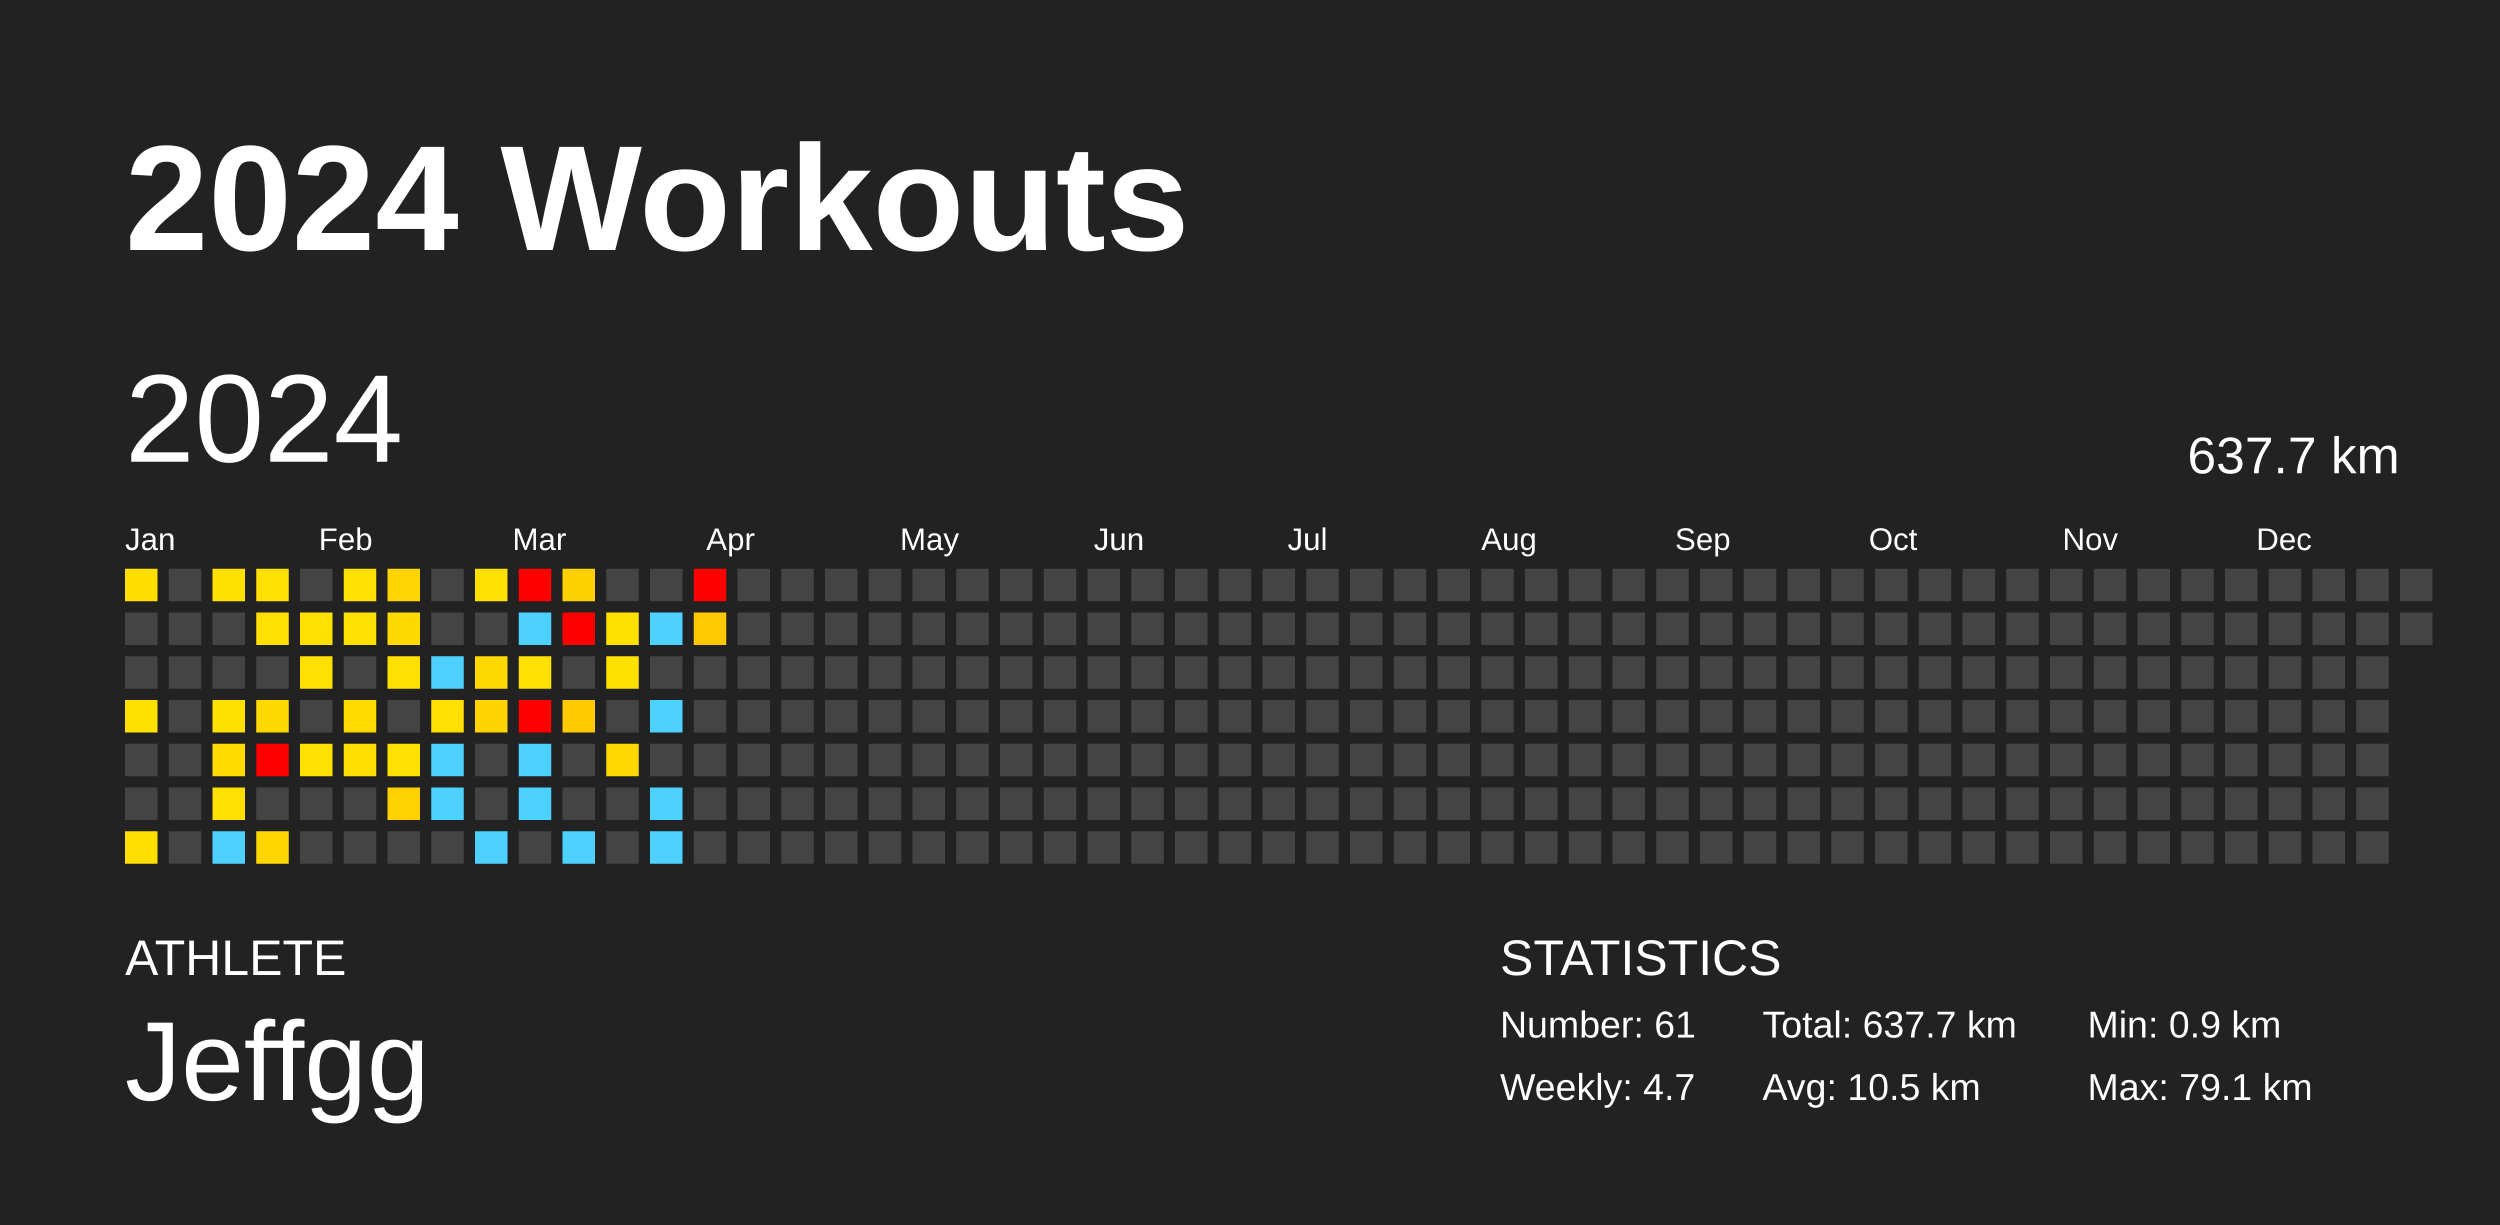
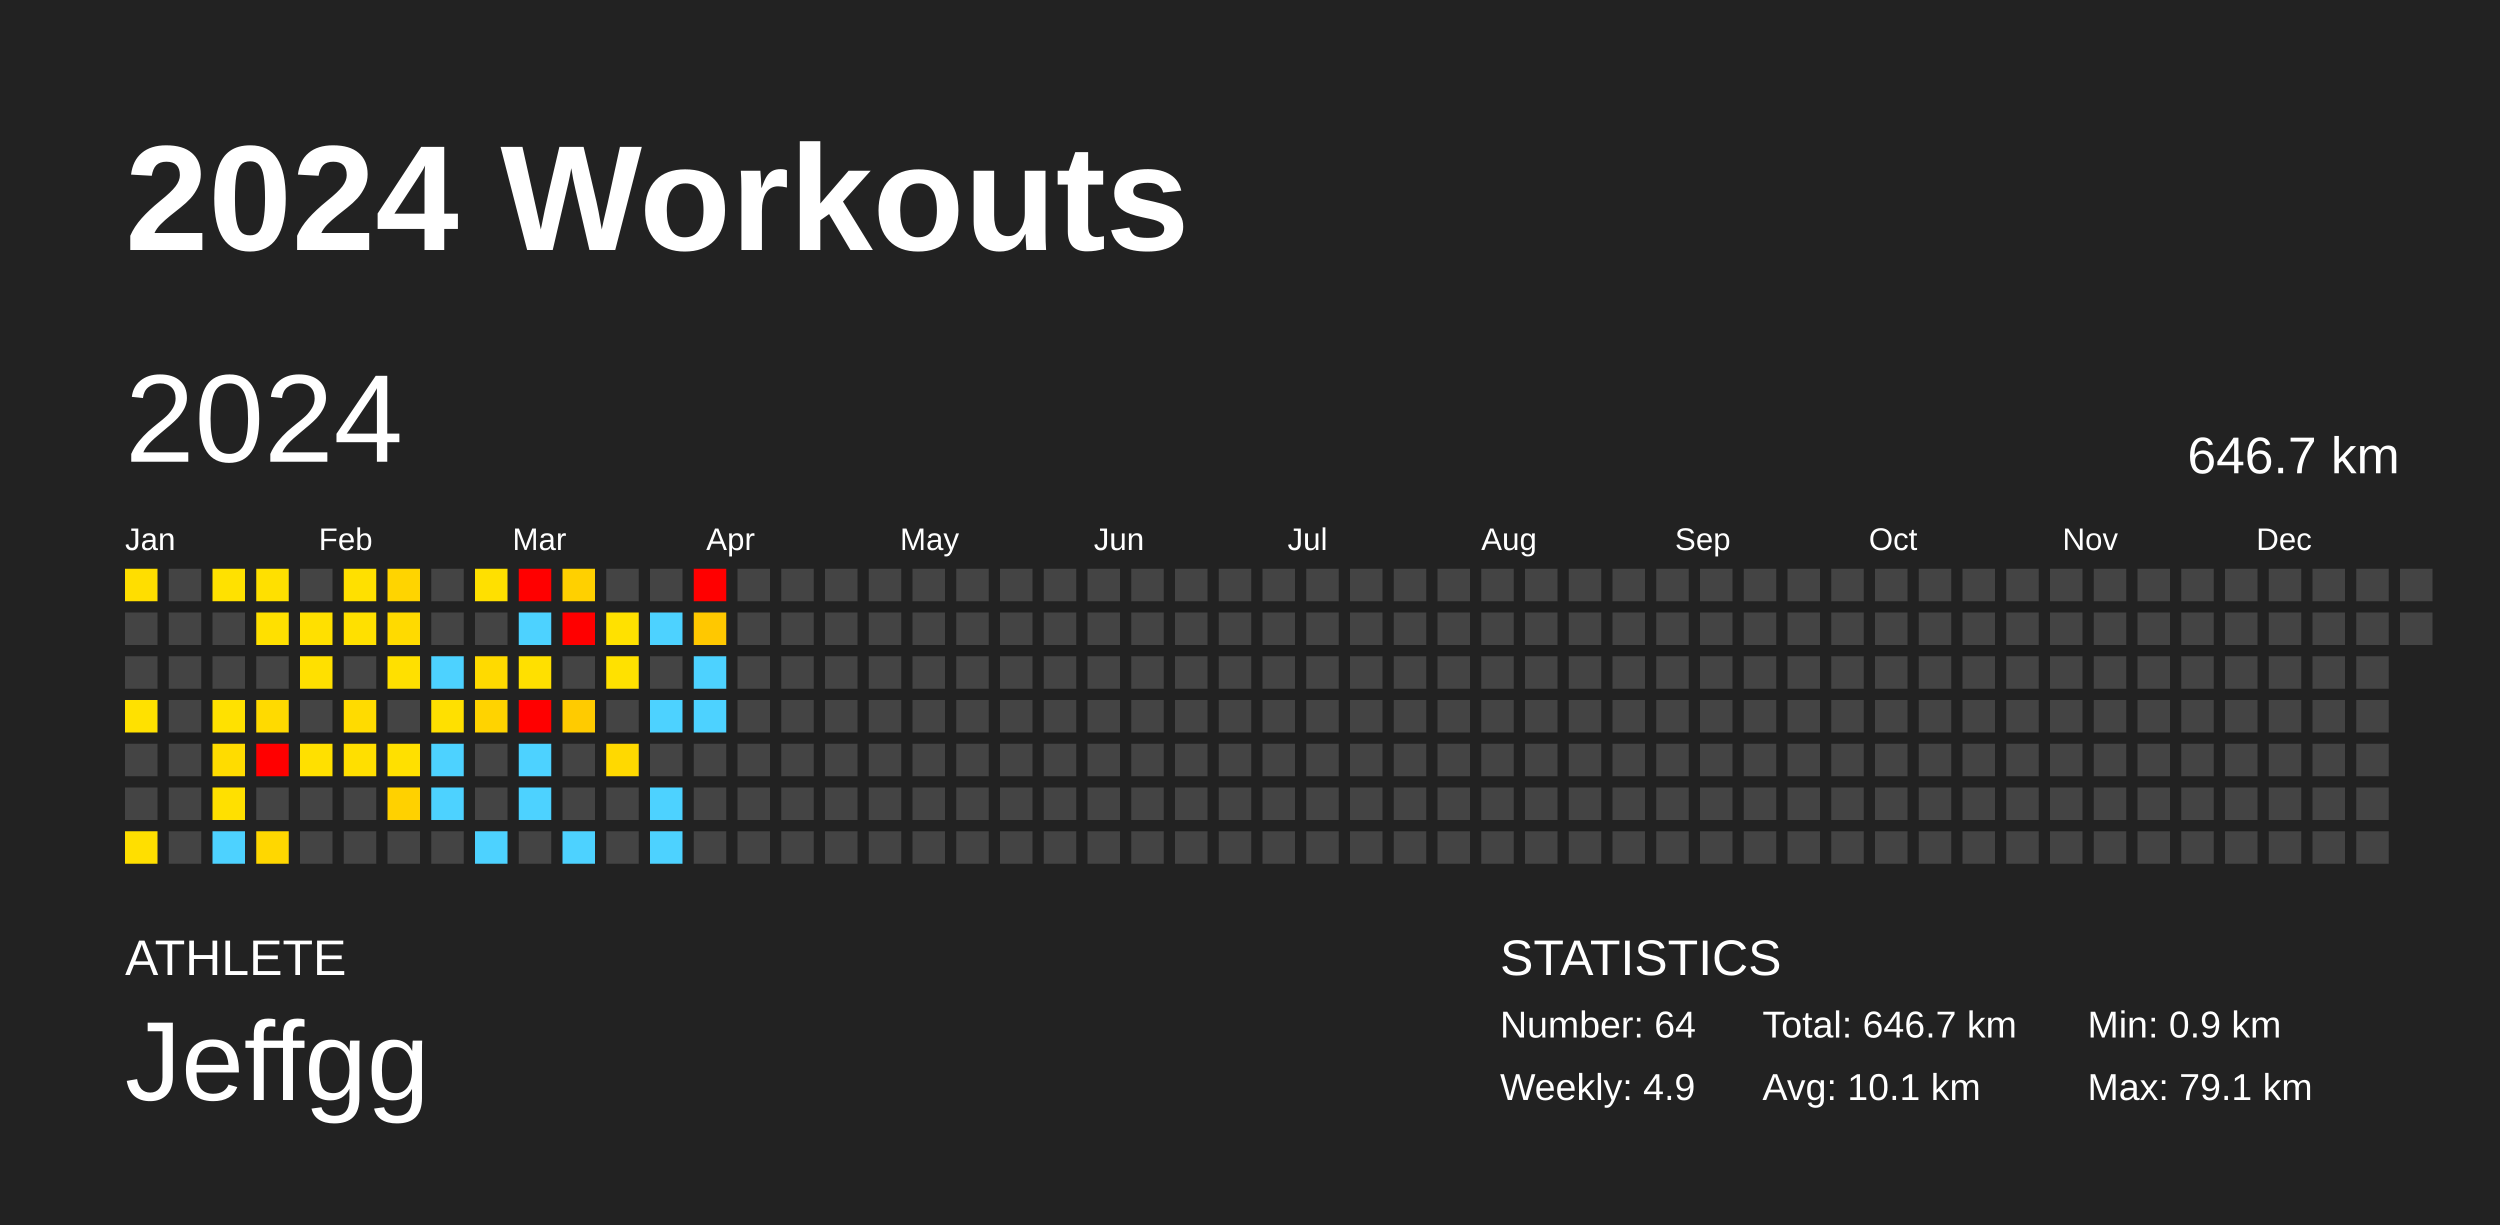
<svg xmlns="http://www.w3.org/2000/svg" baseProfile="full" height="98mm" version="1.1" viewBox="0,0,200,98" width="200mm">
  <defs />
  <rect fill="#222222" height="98" width="200" x="0" y="0" />
  <text fill="#FFFFFF" style="font-size:12px; font-family:Arial; font-weight:bold;" x="10" y="20">2024 Workouts</text>
  <text fill="#FFFFFF" style="font-size:4px; font-family:Arial" x="10" y="78">ATHLETE</text>
  <text fill="#FFFFFF" style="font-size:9px; font-family:Arial" x="10" y="88">Jeffgg</text>
  <text fill="#FFFFFF" style="font-size:4px; font-family:Arial" x="120" y="78">STATISTICS</text>
-   <text fill="#FFFFFF" style="font-size:3px; font-family:Arial" x="120" y="83">Number: 61</text>
-   <text fill="#FFFFFF" style="font-size:3px; font-family:Arial" x="120" y="88">Weekly: 4.7</text>
-   <text fill="#FFFFFF" style="font-size:3px; font-family:Arial" x="141" y="83">Total: 637.7 km</text>
-   <text fill="#FFFFFF" style="font-size:3px; font-family:Arial" x="141" y="88">Avg: 10.5 km</text>
+   <text fill="#FFFFFF" style="font-size:3px; font-family:Arial" x="120" y="83">Number: 64</text>
+   <text fill="#FFFFFF" style="font-size:3px; font-family:Arial" x="120" y="88">Weekly: 4.9</text>
+   <text fill="#FFFFFF" style="font-size:3px; font-family:Arial" x="141" y="83">Total: 646.7 km</text>
+   <text fill="#FFFFFF" style="font-size:3px; font-family:Arial" x="141" y="88">Avg: 10.1 km</text>
  <text fill="#FFFFFF" style="font-size:3px; font-family:Arial" x="167" y="83">Min: 0.9 km</text>
  <text fill="#FFFFFF" style="font-size:3px; font-family:Arial" x="167" y="88">Max: 79.1 km</text>
  <text dominant-baseline="hanging" fill="#FFFFFF" style="font-size:10.0px; font-family:Arial;" x="10" y="30">2024</text>
-   <text dominant-baseline="hanging" fill="#FFFFFF" style="font-size:4.125px; font-family:Arial;" x="175" y="35">637.7 km</text>
+   <text dominant-baseline="hanging" fill="#FFFFFF" style="font-size:4.125px; font-family:Arial;" x="175" y="35">646.7 km</text>
  <text fill="#FFFFFF" style="font-size:2.5px; font-family:Arial" x="10.0" y="44">Jan</text>
  <text fill="#FFFFFF" style="font-size:2.5px; font-family:Arial" x="25.5" y="44">Feb</text>
  <text fill="#FFFFFF" style="font-size:2.5px; font-family:Arial" x="41.0" y="44">Mar</text>
  <text fill="#FFFFFF" style="font-size:2.5px; font-family:Arial" x="56.5" y="44">Apr</text>
  <text fill="#FFFFFF" style="font-size:2.5px; font-family:Arial" x="72.0" y="44">May</text>
  <text fill="#FFFFFF" style="font-size:2.5px; font-family:Arial" x="87.5" y="44">Jun</text>
  <text fill="#FFFFFF" style="font-size:2.5px; font-family:Arial" x="103.0" y="44">Jul</text>
  <text fill="#FFFFFF" style="font-size:2.5px; font-family:Arial" x="118.5" y="44">Aug</text>
  <text fill="#FFFFFF" style="font-size:2.5px; font-family:Arial" x="134.0" y="44">Sep</text>
  <text fill="#FFFFFF" style="font-size:2.5px; font-family:Arial" x="149.5" y="44">Oct</text>
  <text fill="#FFFFFF" style="font-size:2.5px; font-family:Arial" x="165.0" y="44">Nov</text>
  <text fill="#FFFFFF" style="font-size:2.5px; font-family:Arial" x="180.5" y="44">Dec</text>
  <rect fill="#ffde00" height="2.6" width="2.6" x="10.0" y="45.5" />
  <rect fill="#444444" height="2.6" width="2.6" x="10.0" y="49.0" />
  <rect fill="#444444" height="2.6" width="2.6" x="10.0" y="52.5" />
  <rect fill="#ffe100" height="2.6" width="2.6" x="10.0" y="56.0" />
  <rect fill="#444444" height="2.6" width="2.6" x="10.0" y="59.5" />
  <rect fill="#444444" height="2.6" width="2.6" x="10.0" y="63.0" />
  <rect fill="#ffdf00" height="2.6" width="2.6" x="10.0" y="66.5" />
  <rect fill="#444444" height="2.6" width="2.6" x="13.5" y="45.5" />
  <rect fill="#444444" height="2.6" width="2.6" x="13.5" y="49.0" />
  <rect fill="#444444" height="2.6" width="2.6" x="13.5" y="52.5" />
  <rect fill="#444444" height="2.6" width="2.6" x="13.5" y="56.0" />
  <rect fill="#444444" height="2.6" width="2.6" x="13.5" y="59.5" />
  <rect fill="#444444" height="2.6" width="2.6" x="13.5" y="63.0" />
  <rect fill="#444444" height="2.6" width="2.6" x="13.5" y="66.5" />
  <rect fill="#ffe100" height="2.6" width="2.6" x="17.0" y="45.5" />
  <rect fill="#444444" height="2.6" width="2.6" x="17.0" y="49.0" />
  <rect fill="#444444" height="2.6" width="2.6" x="17.0" y="52.5" />
  <rect fill="#ffe100" height="2.6" width="2.6" x="17.0" y="56.0" />
  <rect fill="#ffdc00" height="2.6" width="2.6" x="17.0" y="59.5" />
  <rect fill="#ffe000" height="2.6" width="2.6" x="17.0" y="63.0" />
  <rect fill="#4dd2ff" height="2.6" width="2.6" x="17.0" y="66.5" />
  <rect fill="#ffe000" height="2.6" width="2.6" x="20.5" y="45.5" />
  <rect fill="#ffe000" height="2.6" width="2.6" x="20.5" y="49.0" />
  <rect fill="#444444" height="2.6" width="2.6" x="20.5" y="52.5" />
  <rect fill="#ffda00" height="2.6" width="2.6" x="20.5" y="56.0" />
  <rect fill="red" height="2.6" width="2.6" x="20.5" y="59.5" />
  <rect fill="#444444" height="2.6" width="2.6" x="20.5" y="63.0" />
  <rect fill="#ffd700" height="2.6" width="2.6" x="20.5" y="66.5" />
  <rect fill="#444444" height="2.6" width="2.6" x="24.0" y="45.5" />
  <rect fill="#ffe000" height="2.6" width="2.6" x="24.0" y="49.0" />
  <rect fill="#ffe000" height="2.6" width="2.6" x="24.0" y="52.5" />
  <rect fill="#444444" height="2.6" width="2.6" x="24.0" y="56.0" />
  <rect fill="#ffe000" height="2.6" width="2.6" x="24.0" y="59.5" />
  <rect fill="#444444" height="2.6" width="2.6" x="24.0" y="63.0" />
  <rect fill="#444444" height="2.6" width="2.6" x="24.0" y="66.5" />
  <rect fill="#ffe000" height="2.6" width="2.6" x="27.5" y="45.5" />
  <rect fill="#ffe000" height="2.6" width="2.6" x="27.5" y="49.0" />
  <rect fill="#444444" height="2.6" width="2.6" x="27.5" y="52.5" />
  <rect fill="#ffdb00" height="2.6" width="2.6" x="27.5" y="56.0" />
  <rect fill="#ffdf00" height="2.6" width="2.6" x="27.5" y="59.5" />
  <rect fill="#444444" height="2.6" width="2.6" x="27.5" y="63.0" />
  <rect fill="#444444" height="2.6" width="2.6" x="27.5" y="66.5" />
  <rect fill="#ffd400" height="2.6" width="2.6" x="31.0" y="45.5" />
  <rect fill="#ffda00" height="2.6" width="2.6" x="31.0" y="49.0" />
  <rect fill="#ffe000" height="2.6" width="2.6" x="31.0" y="52.5" />
  <rect fill="#444444" height="2.6" width="2.6" x="31.0" y="56.0" />
  <rect fill="#ffe000" height="2.6" width="2.6" x="31.0" y="59.5" />
  <rect fill="#ffd100" height="2.6" width="2.6" x="31.0" y="63.0" />
  <rect fill="#444444" height="2.6" width="2.6" x="31.0" y="66.5" />
  <rect fill="#444444" height="2.6" width="2.6" x="34.5" y="45.5" />
  <rect fill="#444444" height="2.6" width="2.6" x="34.5" y="49.0" />
  <rect fill="#4dd2ff" height="2.6" width="2.6" x="34.5" y="52.5" />
  <rect fill="#ffe000" height="2.6" width="2.6" x="34.5" y="56.0" />
  <rect fill="#4dd2ff" height="2.6" width="2.6" x="34.5" y="59.5" />
  <rect fill="#4dd2ff" height="2.6" width="2.6" x="34.5" y="63.0" />
  <rect fill="#444444" height="2.6" width="2.6" x="34.5" y="66.5" />
  <rect fill="#ffe000" height="2.6" width="2.6" x="38.0" y="45.5" />
  <rect fill="#444444" height="2.6" width="2.6" x="38.0" y="49.0" />
  <rect fill="#ffda00" height="2.6" width="2.6" x="38.0" y="52.5" />
  <rect fill="#ffd300" height="2.6" width="2.6" x="38.0" y="56.0" />
  <rect fill="#444444" height="2.6" width="2.6" x="38.0" y="59.5" />
  <rect fill="#444444" height="2.6" width="2.6" x="38.0" y="63.0" />
  <rect fill="#4dd2ff" height="2.6" width="2.6" x="38.0" y="66.5" />
  <rect fill="red" height="2.6" width="2.6" x="41.5" y="45.5" />
  <rect fill="#4dd2ff" height="2.6" width="2.6" x="41.5" y="49.0" />
  <rect fill="#ffe000" height="2.6" width="2.6" x="41.5" y="52.5" />
  <rect fill="red" height="2.6" width="2.6" x="41.5" y="56.0" />
  <rect fill="#4dd2ff" height="2.6" width="2.6" x="41.5" y="59.5" />
  <rect fill="#4dd2ff" height="2.6" width="2.6" x="41.5" y="63.0" />
  <rect fill="#444444" height="2.6" width="2.6" x="41.5" y="66.5" />
  <rect fill="#ffd000" height="2.6" width="2.6" x="45.0" y="45.5" />
  <rect fill="red" height="2.6" width="2.6" x="45.0" y="49.0" />
  <rect fill="#444444" height="2.6" width="2.6" x="45.0" y="52.5" />
  <rect fill="#ffcb00" height="2.6" width="2.6" x="45.0" y="56.0" />
  <rect fill="#444444" height="2.6" width="2.6" x="45.0" y="59.5" />
  <rect fill="#444444" height="2.6" width="2.6" x="45.0" y="63.0" />
  <rect fill="#4dd2ff" height="2.6" width="2.6" x="45.0" y="66.5" />
  <rect fill="#444444" height="2.6" width="2.6" x="48.5" y="45.5" />
  <rect fill="#ffe100" height="2.6" width="2.6" x="48.5" y="49.0" />
  <rect fill="#ffe100" height="2.6" width="2.6" x="48.5" y="52.5" />
  <rect fill="#444444" height="2.6" width="2.6" x="48.5" y="56.0" />
  <rect fill="#ffd900" height="2.6" width="2.6" x="48.5" y="59.5" />
  <rect fill="#444444" height="2.6" width="2.6" x="48.5" y="63.0" />
  <rect fill="#444444" height="2.6" width="2.6" x="48.5" y="66.5" />
  <rect fill="#444444" height="2.6" width="2.6" x="52.0" y="45.5" />
  <rect fill="#4dd2ff" height="2.6" width="2.6" x="52.0" y="49.0" />
  <rect fill="#444444" height="2.6" width="2.6" x="52.0" y="52.5" />
  <rect fill="#4dd2ff" height="2.6" width="2.6" x="52.0" y="56.0" />
  <rect fill="#444444" height="2.6" width="2.6" x="52.0" y="59.5" />
  <rect fill="#4dd2ff" height="2.6" width="2.6" x="52.0" y="63.0" />
  <rect fill="#4dd2ff" height="2.6" width="2.6" x="52.0" y="66.5" />
  <rect fill="red" height="2.6" width="2.6" x="55.5" y="45.5" />
  <rect fill="#ffc800" height="2.6" width="2.6" x="55.5" y="49.0" />
-   <rect fill="#444444" height="2.6" width="2.6" x="55.5" y="52.5" />
-   <rect fill="#444444" height="2.6" width="2.6" x="55.5" y="56.0" />
+   <rect fill="#4dd2ff" height="2.6" width="2.6" x="55.5" y="52.5" />
+   <rect fill="#4dd2ff" height="2.6" width="2.6" x="55.5" y="56.0" />
  <rect fill="#444444" height="2.6" width="2.6" x="55.5" y="59.5" />
  <rect fill="#444444" height="2.6" width="2.6" x="55.5" y="63.0" />
  <rect fill="#444444" height="2.6" width="2.6" x="55.5" y="66.5" />
  <rect fill="#444444" height="2.6" width="2.6" x="59.0" y="45.5" />
  <rect fill="#444444" height="2.6" width="2.6" x="59.0" y="49.0" />
  <rect fill="#444444" height="2.6" width="2.6" x="59.0" y="52.5" />
  <rect fill="#444444" height="2.6" width="2.6" x="59.0" y="56.0" />
  <rect fill="#444444" height="2.6" width="2.6" x="59.0" y="59.5" />
  <rect fill="#444444" height="2.6" width="2.6" x="59.0" y="63.0" />
  <rect fill="#444444" height="2.6" width="2.6" x="59.0" y="66.5" />
  <rect fill="#444444" height="2.6" width="2.6" x="62.5" y="45.5" />
  <rect fill="#444444" height="2.6" width="2.6" x="62.5" y="49.0" />
  <rect fill="#444444" height="2.6" width="2.6" x="62.5" y="52.5" />
  <rect fill="#444444" height="2.6" width="2.6" x="62.5" y="56.0" />
  <rect fill="#444444" height="2.6" width="2.6" x="62.5" y="59.5" />
  <rect fill="#444444" height="2.6" width="2.6" x="62.5" y="63.0" />
  <rect fill="#444444" height="2.6" width="2.6" x="62.5" y="66.5" />
  <rect fill="#444444" height="2.6" width="2.6" x="66.0" y="45.5" />
  <rect fill="#444444" height="2.6" width="2.6" x="66.0" y="49.0" />
  <rect fill="#444444" height="2.6" width="2.6" x="66.0" y="52.5" />
  <rect fill="#444444" height="2.6" width="2.6" x="66.0" y="56.0" />
  <rect fill="#444444" height="2.6" width="2.6" x="66.0" y="59.5" />
  <rect fill="#444444" height="2.6" width="2.6" x="66.0" y="63.0" />
  <rect fill="#444444" height="2.6" width="2.6" x="66.0" y="66.5" />
  <rect fill="#444444" height="2.6" width="2.6" x="69.5" y="45.5" />
  <rect fill="#444444" height="2.6" width="2.6" x="69.5" y="49.0" />
  <rect fill="#444444" height="2.6" width="2.6" x="69.5" y="52.5" />
  <rect fill="#444444" height="2.6" width="2.6" x="69.5" y="56.0" />
  <rect fill="#444444" height="2.6" width="2.6" x="69.5" y="59.5" />
  <rect fill="#444444" height="2.6" width="2.6" x="69.5" y="63.0" />
  <rect fill="#444444" height="2.6" width="2.6" x="69.5" y="66.5" />
  <rect fill="#444444" height="2.6" width="2.6" x="73.0" y="45.5" />
  <rect fill="#444444" height="2.6" width="2.6" x="73.0" y="49.0" />
  <rect fill="#444444" height="2.6" width="2.6" x="73.0" y="52.5" />
  <rect fill="#444444" height="2.6" width="2.6" x="73.0" y="56.0" />
  <rect fill="#444444" height="2.6" width="2.6" x="73.0" y="59.5" />
  <rect fill="#444444" height="2.6" width="2.6" x="73.0" y="63.0" />
  <rect fill="#444444" height="2.6" width="2.6" x="73.0" y="66.5" />
  <rect fill="#444444" height="2.6" width="2.6" x="76.5" y="45.5" />
  <rect fill="#444444" height="2.6" width="2.6" x="76.5" y="49.0" />
  <rect fill="#444444" height="2.6" width="2.6" x="76.5" y="52.5" />
  <rect fill="#444444" height="2.6" width="2.6" x="76.5" y="56.0" />
  <rect fill="#444444" height="2.6" width="2.6" x="76.5" y="59.5" />
  <rect fill="#444444" height="2.6" width="2.6" x="76.5" y="63.0" />
  <rect fill="#444444" height="2.6" width="2.6" x="76.5" y="66.5" />
  <rect fill="#444444" height="2.6" width="2.6" x="80.0" y="45.5" />
  <rect fill="#444444" height="2.6" width="2.6" x="80.0" y="49.0" />
  <rect fill="#444444" height="2.6" width="2.6" x="80.0" y="52.5" />
  <rect fill="#444444" height="2.6" width="2.6" x="80.0" y="56.0" />
  <rect fill="#444444" height="2.6" width="2.6" x="80.0" y="59.5" />
  <rect fill="#444444" height="2.6" width="2.6" x="80.0" y="63.0" />
  <rect fill="#444444" height="2.6" width="2.6" x="80.0" y="66.5" />
  <rect fill="#444444" height="2.6" width="2.6" x="83.5" y="45.5" />
  <rect fill="#444444" height="2.6" width="2.6" x="83.5" y="49.0" />
  <rect fill="#444444" height="2.6" width="2.6" x="83.5" y="52.5" />
  <rect fill="#444444" height="2.6" width="2.6" x="83.5" y="56.0" />
  <rect fill="#444444" height="2.6" width="2.6" x="83.5" y="59.5" />
  <rect fill="#444444" height="2.6" width="2.6" x="83.5" y="63.0" />
  <rect fill="#444444" height="2.6" width="2.6" x="83.5" y="66.5" />
  <rect fill="#444444" height="2.6" width="2.6" x="87.0" y="45.5" />
  <rect fill="#444444" height="2.6" width="2.6" x="87.0" y="49.0" />
  <rect fill="#444444" height="2.6" width="2.6" x="87.0" y="52.5" />
  <rect fill="#444444" height="2.6" width="2.6" x="87.0" y="56.0" />
  <rect fill="#444444" height="2.6" width="2.6" x="87.0" y="59.5" />
  <rect fill="#444444" height="2.6" width="2.6" x="87.0" y="63.0" />
  <rect fill="#444444" height="2.6" width="2.6" x="87.0" y="66.5" />
  <rect fill="#444444" height="2.6" width="2.6" x="90.5" y="45.5" />
  <rect fill="#444444" height="2.6" width="2.6" x="90.5" y="49.0" />
  <rect fill="#444444" height="2.6" width="2.6" x="90.5" y="52.5" />
  <rect fill="#444444" height="2.6" width="2.6" x="90.5" y="56.0" />
  <rect fill="#444444" height="2.6" width="2.6" x="90.5" y="59.5" />
  <rect fill="#444444" height="2.6" width="2.6" x="90.5" y="63.0" />
  <rect fill="#444444" height="2.6" width="2.6" x="90.5" y="66.5" />
  <rect fill="#444444" height="2.6" width="2.6" x="94.0" y="45.5" />
  <rect fill="#444444" height="2.6" width="2.6" x="94.0" y="49.0" />
  <rect fill="#444444" height="2.6" width="2.6" x="94.0" y="52.5" />
  <rect fill="#444444" height="2.6" width="2.6" x="94.0" y="56.0" />
  <rect fill="#444444" height="2.6" width="2.6" x="94.0" y="59.5" />
  <rect fill="#444444" height="2.6" width="2.6" x="94.0" y="63.0" />
  <rect fill="#444444" height="2.6" width="2.6" x="94.0" y="66.5" />
  <rect fill="#444444" height="2.6" width="2.6" x="97.5" y="45.5" />
  <rect fill="#444444" height="2.6" width="2.6" x="97.5" y="49.0" />
  <rect fill="#444444" height="2.6" width="2.6" x="97.5" y="52.5" />
  <rect fill="#444444" height="2.6" width="2.6" x="97.5" y="56.0" />
  <rect fill="#444444" height="2.6" width="2.6" x="97.5" y="59.5" />
  <rect fill="#444444" height="2.6" width="2.6" x="97.5" y="63.0" />
  <rect fill="#444444" height="2.6" width="2.6" x="97.5" y="66.5" />
  <rect fill="#444444" height="2.6" width="2.6" x="101.0" y="45.5" />
  <rect fill="#444444" height="2.6" width="2.6" x="101.0" y="49.0" />
  <rect fill="#444444" height="2.6" width="2.6" x="101.0" y="52.5" />
  <rect fill="#444444" height="2.6" width="2.6" x="101.0" y="56.0" />
  <rect fill="#444444" height="2.6" width="2.6" x="101.0" y="59.5" />
  <rect fill="#444444" height="2.6" width="2.6" x="101.0" y="63.0" />
  <rect fill="#444444" height="2.6" width="2.6" x="101.0" y="66.5" />
  <rect fill="#444444" height="2.6" width="2.6" x="104.5" y="45.5" />
  <rect fill="#444444" height="2.6" width="2.6" x="104.5" y="49.0" />
  <rect fill="#444444" height="2.6" width="2.6" x="104.5" y="52.5" />
  <rect fill="#444444" height="2.6" width="2.6" x="104.5" y="56.0" />
  <rect fill="#444444" height="2.6" width="2.6" x="104.5" y="59.5" />
  <rect fill="#444444" height="2.6" width="2.6" x="104.5" y="63.0" />
  <rect fill="#444444" height="2.6" width="2.6" x="104.5" y="66.5" />
  <rect fill="#444444" height="2.6" width="2.6" x="108.0" y="45.5" />
  <rect fill="#444444" height="2.6" width="2.6" x="108.0" y="49.0" />
  <rect fill="#444444" height="2.6" width="2.6" x="108.0" y="52.5" />
  <rect fill="#444444" height="2.6" width="2.6" x="108.0" y="56.0" />
  <rect fill="#444444" height="2.6" width="2.6" x="108.0" y="59.5" />
  <rect fill="#444444" height="2.6" width="2.6" x="108.0" y="63.0" />
  <rect fill="#444444" height="2.6" width="2.6" x="108.0" y="66.5" />
  <rect fill="#444444" height="2.6" width="2.6" x="111.5" y="45.5" />
  <rect fill="#444444" height="2.6" width="2.6" x="111.5" y="49.0" />
  <rect fill="#444444" height="2.6" width="2.6" x="111.5" y="52.5" />
  <rect fill="#444444" height="2.6" width="2.6" x="111.5" y="56.0" />
  <rect fill="#444444" height="2.6" width="2.6" x="111.5" y="59.5" />
  <rect fill="#444444" height="2.6" width="2.6" x="111.5" y="63.0" />
  <rect fill="#444444" height="2.6" width="2.6" x="111.5" y="66.5" />
  <rect fill="#444444" height="2.6" width="2.6" x="115.0" y="45.5" />
  <rect fill="#444444" height="2.6" width="2.6" x="115.0" y="49.0" />
  <rect fill="#444444" height="2.6" width="2.6" x="115.0" y="52.5" />
  <rect fill="#444444" height="2.6" width="2.6" x="115.0" y="56.0" />
  <rect fill="#444444" height="2.6" width="2.6" x="115.0" y="59.5" />
  <rect fill="#444444" height="2.6" width="2.6" x="115.0" y="63.0" />
  <rect fill="#444444" height="2.6" width="2.6" x="115.0" y="66.5" />
  <rect fill="#444444" height="2.6" width="2.6" x="118.5" y="45.5" />
  <rect fill="#444444" height="2.6" width="2.6" x="118.5" y="49.0" />
  <rect fill="#444444" height="2.6" width="2.6" x="118.5" y="52.5" />
  <rect fill="#444444" height="2.6" width="2.6" x="118.5" y="56.0" />
  <rect fill="#444444" height="2.6" width="2.6" x="118.5" y="59.5" />
  <rect fill="#444444" height="2.6" width="2.6" x="118.5" y="63.0" />
  <rect fill="#444444" height="2.6" width="2.6" x="118.5" y="66.5" />
  <rect fill="#444444" height="2.6" width="2.6" x="122.0" y="45.5" />
  <rect fill="#444444" height="2.6" width="2.6" x="122.0" y="49.0" />
  <rect fill="#444444" height="2.6" width="2.6" x="122.0" y="52.5" />
  <rect fill="#444444" height="2.6" width="2.6" x="122.0" y="56.0" />
  <rect fill="#444444" height="2.6" width="2.6" x="122.0" y="59.5" />
  <rect fill="#444444" height="2.6" width="2.6" x="122.0" y="63.0" />
  <rect fill="#444444" height="2.6" width="2.6" x="122.0" y="66.5" />
  <rect fill="#444444" height="2.6" width="2.6" x="125.5" y="45.5" />
  <rect fill="#444444" height="2.6" width="2.6" x="125.5" y="49.0" />
  <rect fill="#444444" height="2.6" width="2.6" x="125.5" y="52.5" />
  <rect fill="#444444" height="2.6" width="2.6" x="125.5" y="56.0" />
  <rect fill="#444444" height="2.6" width="2.6" x="125.5" y="59.5" />
  <rect fill="#444444" height="2.6" width="2.6" x="125.5" y="63.0" />
  <rect fill="#444444" height="2.6" width="2.6" x="125.5" y="66.5" />
  <rect fill="#444444" height="2.6" width="2.6" x="129.0" y="45.5" />
  <rect fill="#444444" height="2.6" width="2.6" x="129.0" y="49.0" />
  <rect fill="#444444" height="2.6" width="2.6" x="129.0" y="52.5" />
  <rect fill="#444444" height="2.6" width="2.6" x="129.0" y="56.0" />
  <rect fill="#444444" height="2.6" width="2.6" x="129.0" y="59.5" />
  <rect fill="#444444" height="2.6" width="2.6" x="129.0" y="63.0" />
  <rect fill="#444444" height="2.6" width="2.6" x="129.0" y="66.5" />
  <rect fill="#444444" height="2.6" width="2.6" x="132.5" y="45.5" />
  <rect fill="#444444" height="2.6" width="2.6" x="132.5" y="49.0" />
  <rect fill="#444444" height="2.6" width="2.6" x="132.5" y="52.5" />
  <rect fill="#444444" height="2.6" width="2.6" x="132.5" y="56.0" />
  <rect fill="#444444" height="2.6" width="2.6" x="132.5" y="59.5" />
  <rect fill="#444444" height="2.6" width="2.6" x="132.5" y="63.0" />
  <rect fill="#444444" height="2.6" width="2.6" x="132.5" y="66.5" />
  <rect fill="#444444" height="2.6" width="2.6" x="136.0" y="45.5" />
  <rect fill="#444444" height="2.6" width="2.6" x="136.0" y="49.0" />
  <rect fill="#444444" height="2.6" width="2.6" x="136.0" y="52.5" />
  <rect fill="#444444" height="2.6" width="2.6" x="136.0" y="56.0" />
  <rect fill="#444444" height="2.6" width="2.6" x="136.0" y="59.5" />
  <rect fill="#444444" height="2.6" width="2.6" x="136.0" y="63.0" />
  <rect fill="#444444" height="2.6" width="2.6" x="136.0" y="66.5" />
  <rect fill="#444444" height="2.6" width="2.6" x="139.5" y="45.5" />
  <rect fill="#444444" height="2.6" width="2.6" x="139.5" y="49.0" />
  <rect fill="#444444" height="2.6" width="2.6" x="139.5" y="52.5" />
  <rect fill="#444444" height="2.6" width="2.6" x="139.5" y="56.0" />
  <rect fill="#444444" height="2.6" width="2.6" x="139.5" y="59.5" />
  <rect fill="#444444" height="2.6" width="2.6" x="139.5" y="63.0" />
  <rect fill="#444444" height="2.6" width="2.6" x="139.5" y="66.5" />
  <rect fill="#444444" height="2.6" width="2.6" x="143.0" y="45.5" />
  <rect fill="#444444" height="2.6" width="2.6" x="143.0" y="49.0" />
  <rect fill="#444444" height="2.6" width="2.6" x="143.0" y="52.5" />
  <rect fill="#444444" height="2.6" width="2.6" x="143.0" y="56.0" />
  <rect fill="#444444" height="2.6" width="2.6" x="143.0" y="59.5" />
  <rect fill="#444444" height="2.6" width="2.6" x="143.0" y="63.0" />
  <rect fill="#444444" height="2.6" width="2.6" x="143.0" y="66.5" />
  <rect fill="#444444" height="2.6" width="2.6" x="146.5" y="45.5" />
  <rect fill="#444444" height="2.6" width="2.6" x="146.5" y="49.0" />
  <rect fill="#444444" height="2.6" width="2.6" x="146.5" y="52.5" />
  <rect fill="#444444" height="2.6" width="2.6" x="146.5" y="56.0" />
  <rect fill="#444444" height="2.6" width="2.6" x="146.5" y="59.5" />
  <rect fill="#444444" height="2.6" width="2.6" x="146.5" y="63.0" />
  <rect fill="#444444" height="2.6" width="2.6" x="146.5" y="66.5" />
  <rect fill="#444444" height="2.6" width="2.6" x="150.0" y="45.5" />
  <rect fill="#444444" height="2.6" width="2.6" x="150.0" y="49.0" />
  <rect fill="#444444" height="2.6" width="2.6" x="150.0" y="52.5" />
  <rect fill="#444444" height="2.6" width="2.6" x="150.0" y="56.0" />
  <rect fill="#444444" height="2.6" width="2.6" x="150.0" y="59.5" />
  <rect fill="#444444" height="2.6" width="2.6" x="150.0" y="63.0" />
  <rect fill="#444444" height="2.6" width="2.6" x="150.0" y="66.5" />
  <rect fill="#444444" height="2.6" width="2.6" x="153.5" y="45.5" />
  <rect fill="#444444" height="2.6" width="2.6" x="153.5" y="49.0" />
  <rect fill="#444444" height="2.6" width="2.6" x="153.5" y="52.5" />
  <rect fill="#444444" height="2.6" width="2.6" x="153.5" y="56.0" />
  <rect fill="#444444" height="2.6" width="2.6" x="153.5" y="59.5" />
  <rect fill="#444444" height="2.6" width="2.6" x="153.5" y="63.0" />
  <rect fill="#444444" height="2.6" width="2.6" x="153.5" y="66.5" />
  <rect fill="#444444" height="2.6" width="2.6" x="157.0" y="45.5" />
  <rect fill="#444444" height="2.6" width="2.6" x="157.0" y="49.0" />
  <rect fill="#444444" height="2.6" width="2.6" x="157.0" y="52.5" />
  <rect fill="#444444" height="2.6" width="2.6" x="157.0" y="56.0" />
  <rect fill="#444444" height="2.6" width="2.6" x="157.0" y="59.5" />
  <rect fill="#444444" height="2.6" width="2.6" x="157.0" y="63.0" />
  <rect fill="#444444" height="2.6" width="2.6" x="157.0" y="66.5" />
  <rect fill="#444444" height="2.6" width="2.6" x="160.5" y="45.5" />
  <rect fill="#444444" height="2.6" width="2.6" x="160.5" y="49.0" />
  <rect fill="#444444" height="2.6" width="2.6" x="160.5" y="52.5" />
  <rect fill="#444444" height="2.6" width="2.6" x="160.5" y="56.0" />
  <rect fill="#444444" height="2.6" width="2.6" x="160.5" y="59.5" />
  <rect fill="#444444" height="2.6" width="2.6" x="160.5" y="63.0" />
  <rect fill="#444444" height="2.6" width="2.6" x="160.5" y="66.5" />
  <rect fill="#444444" height="2.6" width="2.6" x="164.0" y="45.5" />
  <rect fill="#444444" height="2.6" width="2.6" x="164.0" y="49.0" />
  <rect fill="#444444" height="2.6" width="2.6" x="164.0" y="52.5" />
  <rect fill="#444444" height="2.6" width="2.6" x="164.0" y="56.0" />
  <rect fill="#444444" height="2.6" width="2.6" x="164.0" y="59.5" />
  <rect fill="#444444" height="2.6" width="2.6" x="164.0" y="63.0" />
  <rect fill="#444444" height="2.6" width="2.6" x="164.0" y="66.5" />
  <rect fill="#444444" height="2.6" width="2.6" x="167.5" y="45.5" />
  <rect fill="#444444" height="2.6" width="2.6" x="167.5" y="49.0" />
  <rect fill="#444444" height="2.6" width="2.6" x="167.5" y="52.5" />
  <rect fill="#444444" height="2.6" width="2.6" x="167.5" y="56.0" />
  <rect fill="#444444" height="2.6" width="2.6" x="167.5" y="59.5" />
  <rect fill="#444444" height="2.6" width="2.6" x="167.5" y="63.0" />
  <rect fill="#444444" height="2.6" width="2.6" x="167.5" y="66.5" />
  <rect fill="#444444" height="2.6" width="2.6" x="171.0" y="45.5" />
  <rect fill="#444444" height="2.6" width="2.6" x="171.0" y="49.0" />
  <rect fill="#444444" height="2.6" width="2.6" x="171.0" y="52.5" />
  <rect fill="#444444" height="2.6" width="2.6" x="171.0" y="56.0" />
  <rect fill="#444444" height="2.6" width="2.6" x="171.0" y="59.5" />
  <rect fill="#444444" height="2.6" width="2.6" x="171.0" y="63.0" />
  <rect fill="#444444" height="2.6" width="2.6" x="171.0" y="66.5" />
  <rect fill="#444444" height="2.6" width="2.6" x="174.5" y="45.5" />
  <rect fill="#444444" height="2.6" width="2.6" x="174.5" y="49.0" />
  <rect fill="#444444" height="2.6" width="2.6" x="174.5" y="52.5" />
  <rect fill="#444444" height="2.6" width="2.6" x="174.5" y="56.0" />
  <rect fill="#444444" height="2.6" width="2.6" x="174.5" y="59.5" />
  <rect fill="#444444" height="2.6" width="2.6" x="174.5" y="63.0" />
  <rect fill="#444444" height="2.6" width="2.6" x="174.5" y="66.5" />
  <rect fill="#444444" height="2.6" width="2.6" x="178.0" y="45.5" />
  <rect fill="#444444" height="2.6" width="2.6" x="178.0" y="49.0" />
  <rect fill="#444444" height="2.6" width="2.6" x="178.0" y="52.5" />
  <rect fill="#444444" height="2.6" width="2.6" x="178.0" y="56.0" />
  <rect fill="#444444" height="2.6" width="2.6" x="178.0" y="59.5" />
  <rect fill="#444444" height="2.6" width="2.6" x="178.0" y="63.0" />
  <rect fill="#444444" height="2.6" width="2.6" x="178.0" y="66.5" />
  <rect fill="#444444" height="2.6" width="2.6" x="181.5" y="45.5" />
  <rect fill="#444444" height="2.6" width="2.6" x="181.5" y="49.0" />
  <rect fill="#444444" height="2.6" width="2.6" x="181.5" y="52.5" />
  <rect fill="#444444" height="2.6" width="2.6" x="181.5" y="56.0" />
  <rect fill="#444444" height="2.6" width="2.6" x="181.5" y="59.5" />
  <rect fill="#444444" height="2.6" width="2.6" x="181.5" y="63.0" />
  <rect fill="#444444" height="2.6" width="2.6" x="181.5" y="66.5" />
  <rect fill="#444444" height="2.6" width="2.6" x="185.0" y="45.5" />
  <rect fill="#444444" height="2.6" width="2.6" x="185.0" y="49.0" />
  <rect fill="#444444" height="2.6" width="2.6" x="185.0" y="52.5" />
  <rect fill="#444444" height="2.6" width="2.6" x="185.0" y="56.0" />
  <rect fill="#444444" height="2.6" width="2.6" x="185.0" y="59.5" />
  <rect fill="#444444" height="2.6" width="2.6" x="185.0" y="63.0" />
  <rect fill="#444444" height="2.6" width="2.6" x="185.0" y="66.5" />
  <rect fill="#444444" height="2.6" width="2.6" x="188.5" y="45.5" />
  <rect fill="#444444" height="2.6" width="2.6" x="188.5" y="49.0" />
  <rect fill="#444444" height="2.6" width="2.6" x="188.5" y="52.5" />
  <rect fill="#444444" height="2.6" width="2.6" x="188.5" y="56.0" />
  <rect fill="#444444" height="2.6" width="2.6" x="188.5" y="59.5" />
  <rect fill="#444444" height="2.6" width="2.6" x="188.5" y="63.0" />
  <rect fill="#444444" height="2.6" width="2.6" x="188.5" y="66.5" />
  <rect fill="#444444" height="2.6" width="2.6" x="192.0" y="45.5" />
  <rect fill="#444444" height="2.6" width="2.6" x="192.0" y="49.0" />
</svg>
